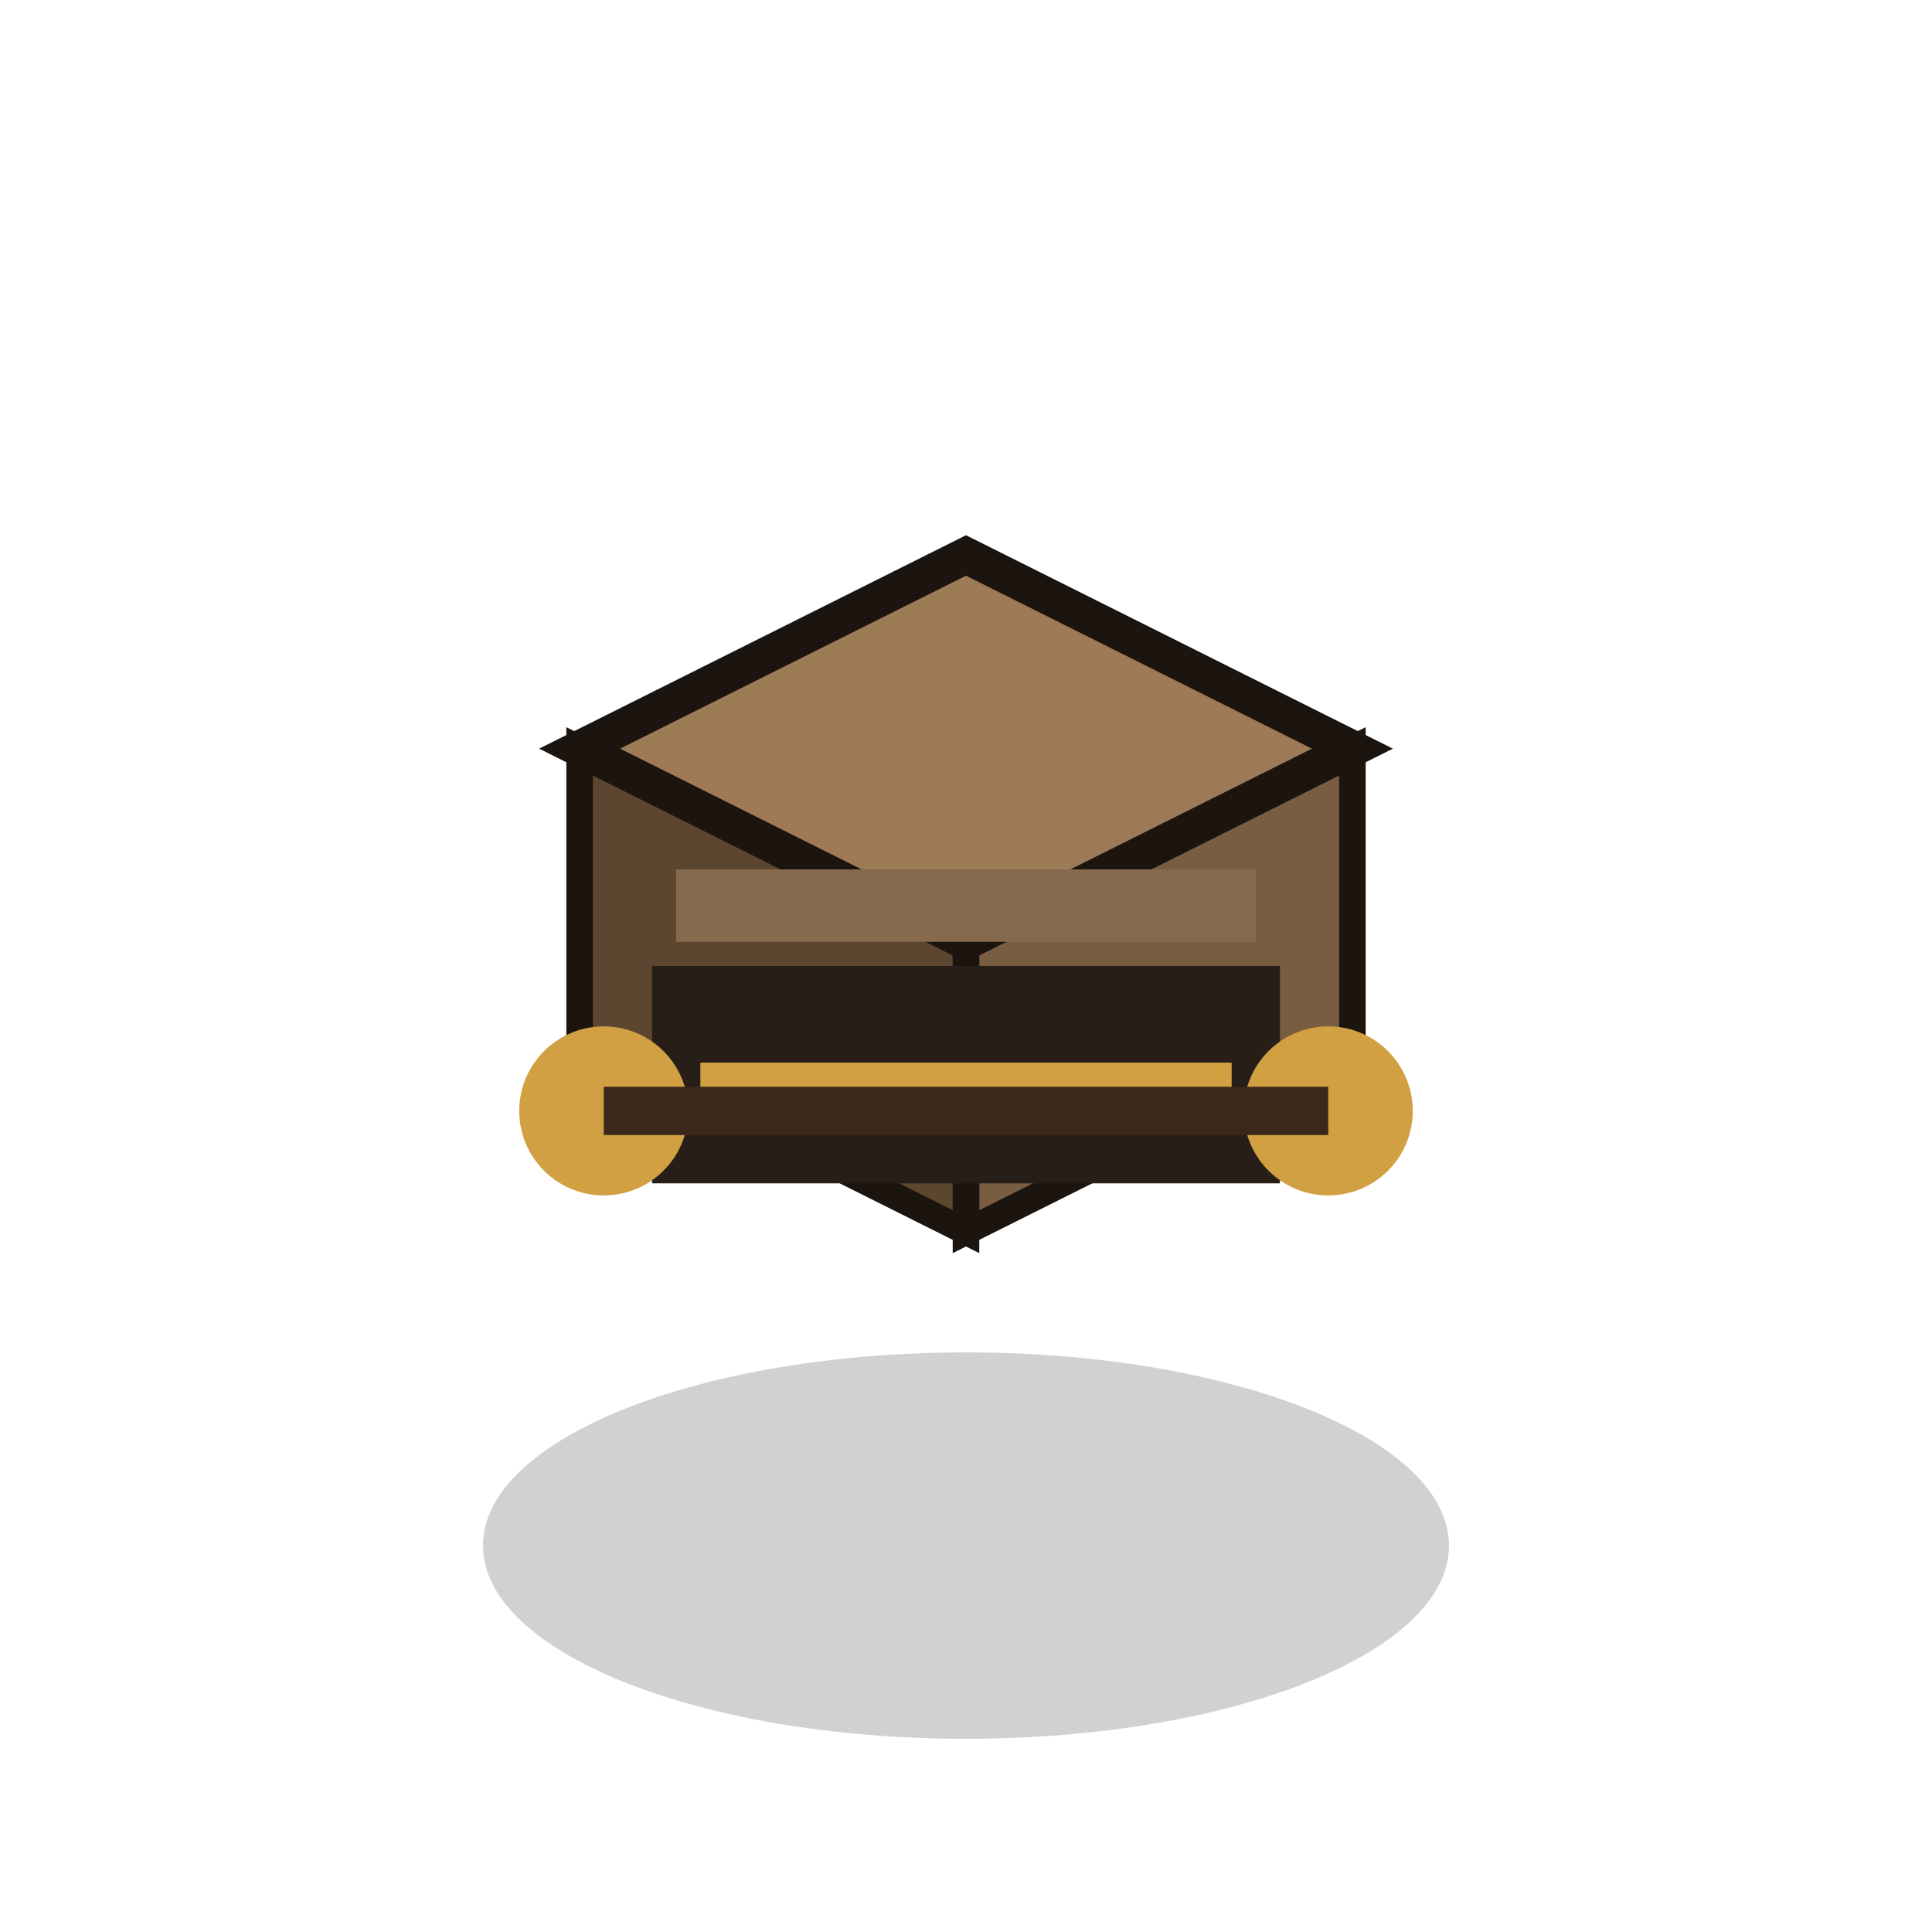
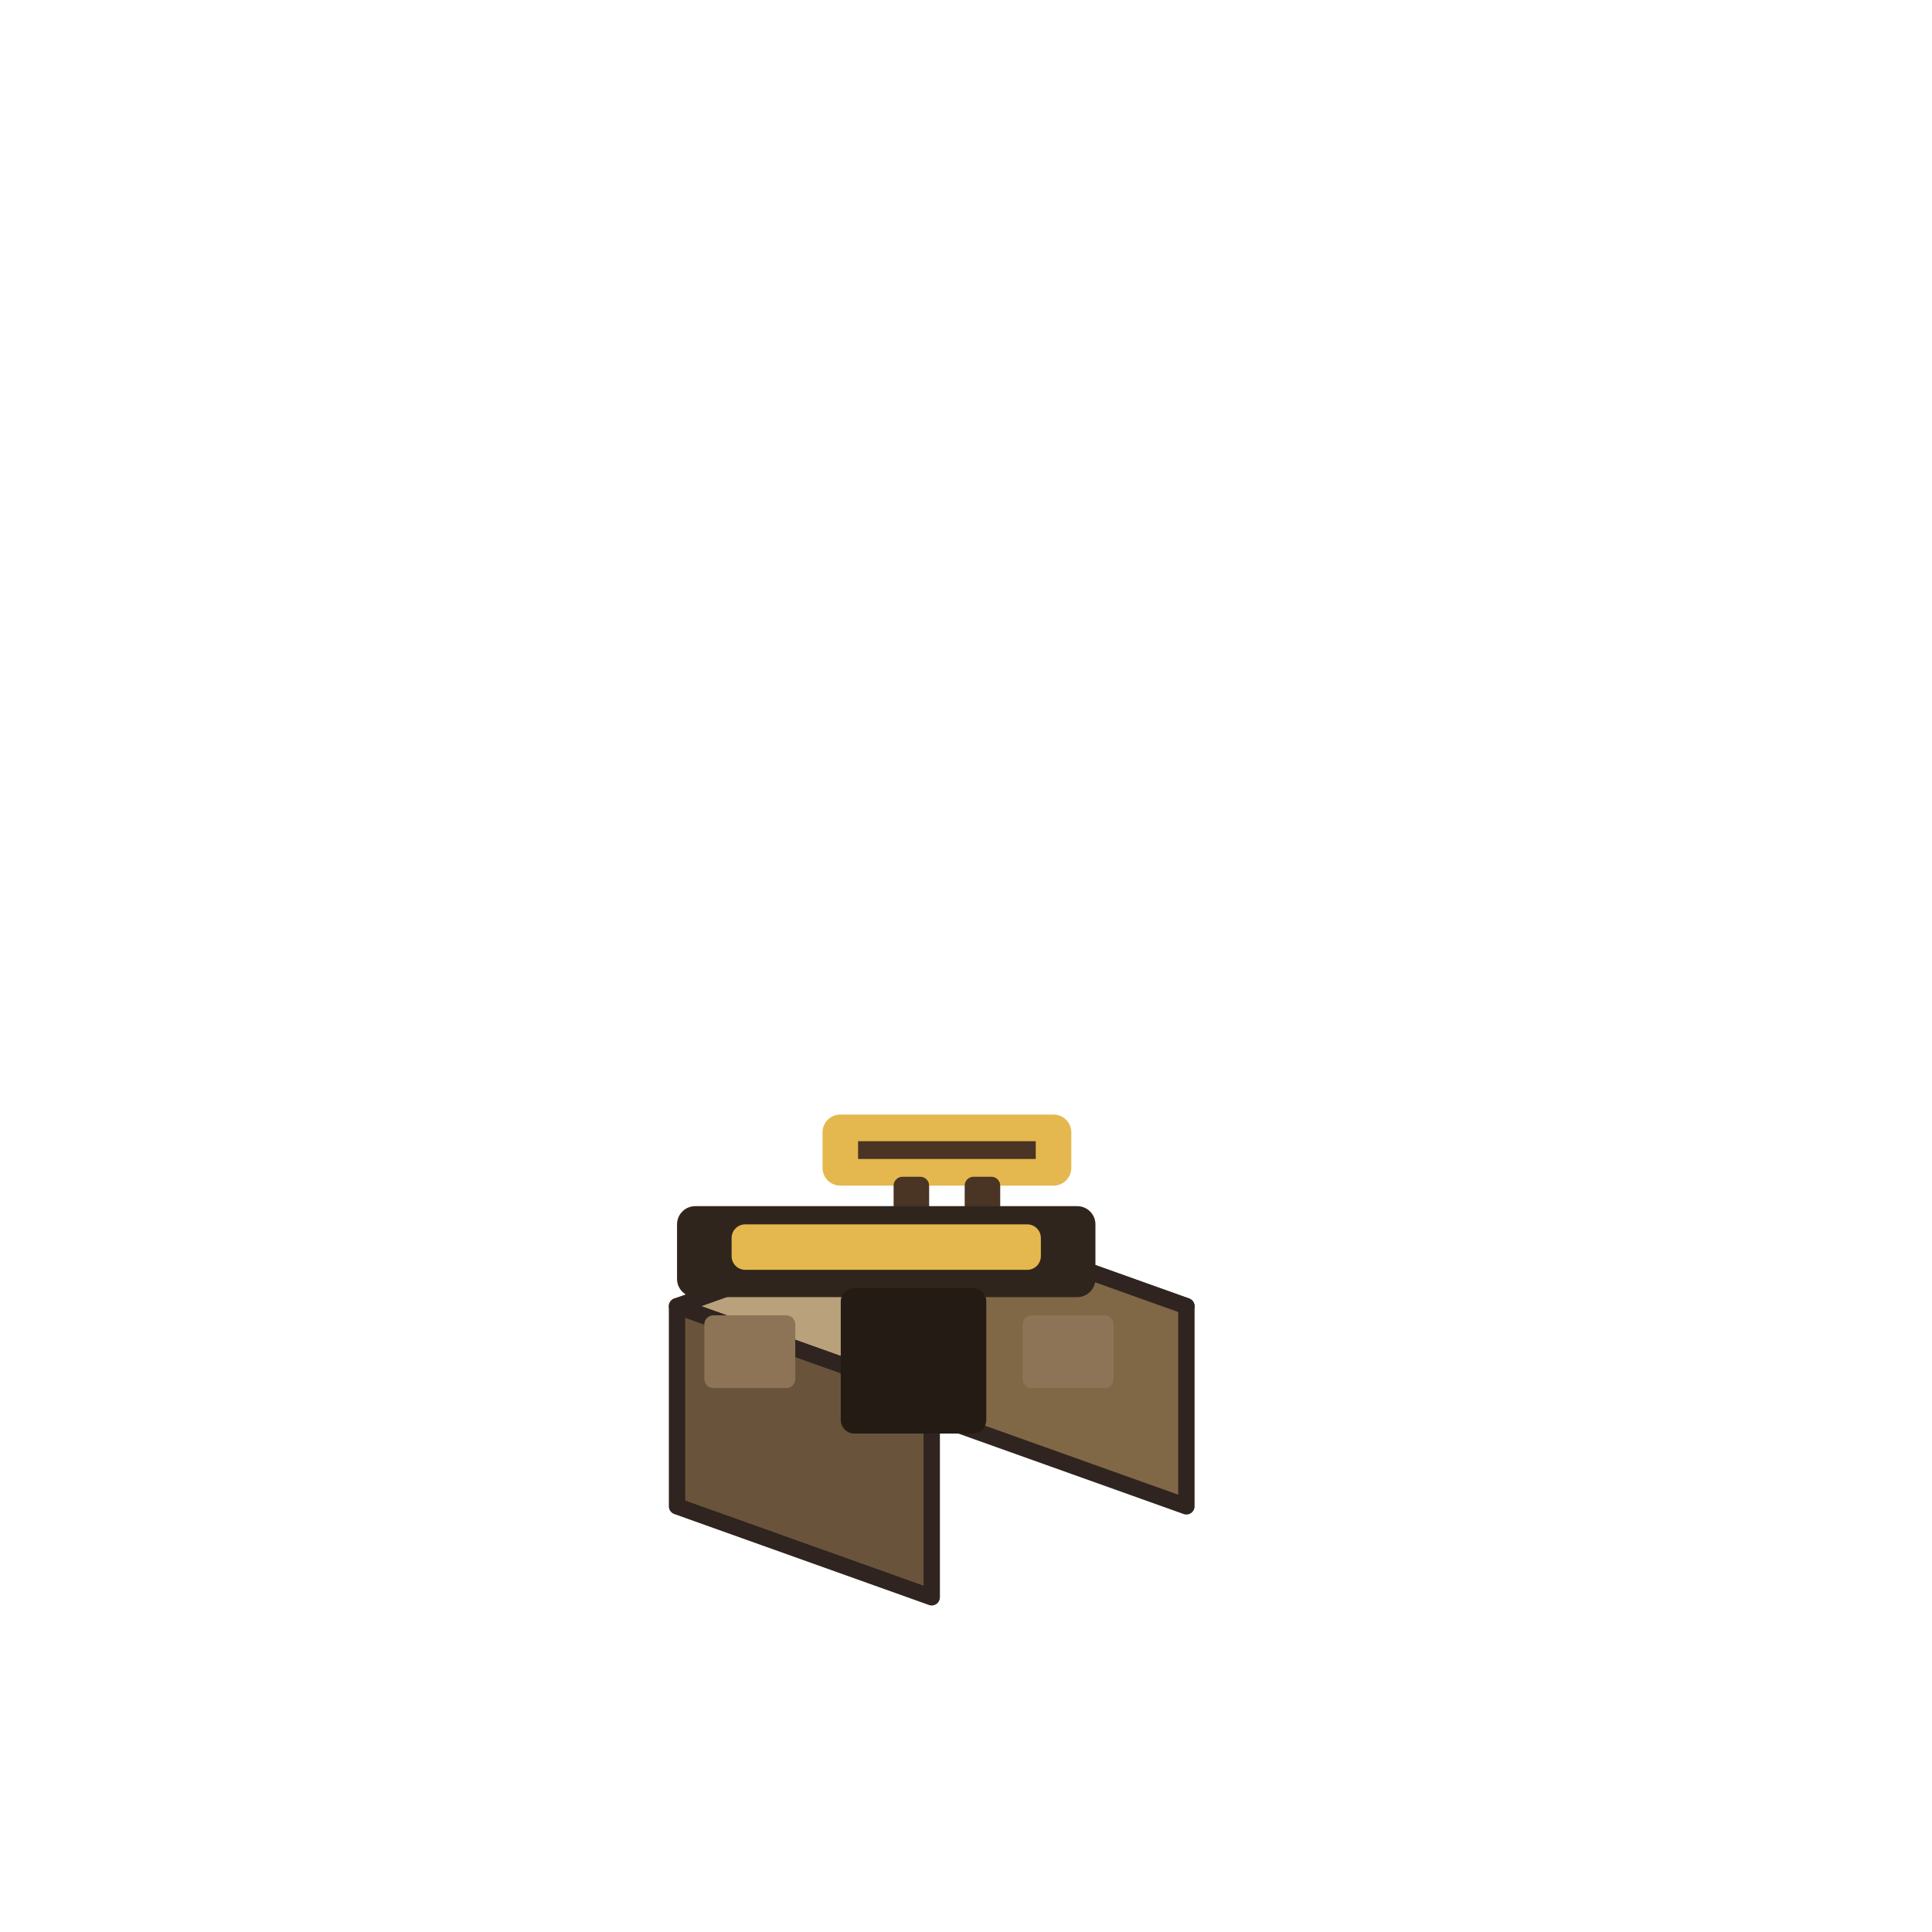
- <svg xmlns="http://www.w3.org/2000/svg" viewBox="0 0 160 160">
-   <ellipse cx="80" cy="128" rx="40" ry="16" fill="rgba(0,0,0,0.18)" />
-   <polygon points="48,62 80,78 80,102 48,86" fill="#5c4630" />
-   <polygon points="112,62 80,78 80,102 112,86" fill="#795d41" />
-   <polygon points="80,46 112,62 80,78 48,62" fill="#9d7b56" />
-   <polygon points="80,46 112,62 80,78 48,62" fill="none" stroke="#1c140f" stroke-width="3" />
-   <polygon points="48,62 80,78 80,102 48,86" fill="none" stroke="#1c140f" stroke-width="2.2" />
-   <polygon points="112,62 80,78 80,102 112,86" fill="none" stroke="#1c140f" stroke-width="2.2" />
-   <rect x="54" y="80" width="52" height="18" fill="#271e17" />
-   <rect x="56" y="72" width="48" height="6" fill="#87694d" />
-   <rect x="58" y="88" width="44" height="5" fill="#d1a042" />
-   <circle cx="50" cy="92" r="7" fill="#d1a042" />
-   <circle cx="110" cy="92" r="7" fill="#d1a042" />
-   <rect x="50" y="90" width="60" height="4" fill="#3a281b" />
+ <svg xmlns="http://www.w3.org/2000/svg" viewBox="0 0 160 160" fill="none">
+   <g id="gym treino-asset" data-asset-type="gym treino" data-category="poor" data-density="medium-low">
+     <g transform="translate(10 21.67) scale(0.7292)" id="gym treino-render-root">
+       <g id="placement-gym-sign-2" transform="translate(1 0) scale(1.009)" data-module-id="gym-sign" data-node-id="gym-sign-2" data-layer="midground">
+         <rect x="78" y="96" width="28" height="8" fill="#e4b84e" rx="2" />
+         <line x1="82" y1="100" x2="102" y2="100" stroke="#4a3524" stroke-width="2" />
+         <rect x="86" y="103" width="4" height="12" fill="#4a3524" rx="1" />
+         <rect x="94" y="103" width="4" height="12" fill="#4a3524" rx="1" />
+       </g>
+       <g id="placement-gym-core-1" transform="translate(-5 5) scale(1.033)" data-module-id="gym-core" data-node-id="gym-core-1" data-layer="foreground">
+         <g>
+           <polygon points="94,100 122,110 94,120 66,110" fill="#b9a17b" stroke="#2f241f" stroke-width="1.8" stroke-linejoin="round" />
+           <polygon points="66,110 94,120 94,142 66,132" fill="#69543b" stroke="#2f241f" stroke-width="1.8" stroke-linejoin="round" />
+           <polygon points="94,100 122,110 122,132 94,122" fill="#806746" stroke="#2f241f" stroke-width="1.8" stroke-linejoin="round" />
+         </g>
+         <rect x="66" y="99" width="46" height="10" fill="#30251d" rx="2" />
+         <rect x="72" y="101" width="34" height="5" fill="#e4b84e" rx="1.5" />
+         <rect x="84" y="108" width="16" height="16" fill="#241b15" rx="1.5" />
+         <rect x="69" y="111" width="10" height="8" fill="#8d7456" rx="1" />
+         <rect x="104" y="111" width="10" height="8" fill="#8d7456" rx="1" />
+       </g>
+       <g id="placement-anchor-shadow-3" transform="translate(-4 -9) scale(0.989)" data-module-id="anchor-shadow" data-node-id="anchor-shadow-3" data-layer="overlay" />
+     </g>
+   </g>
</svg>
